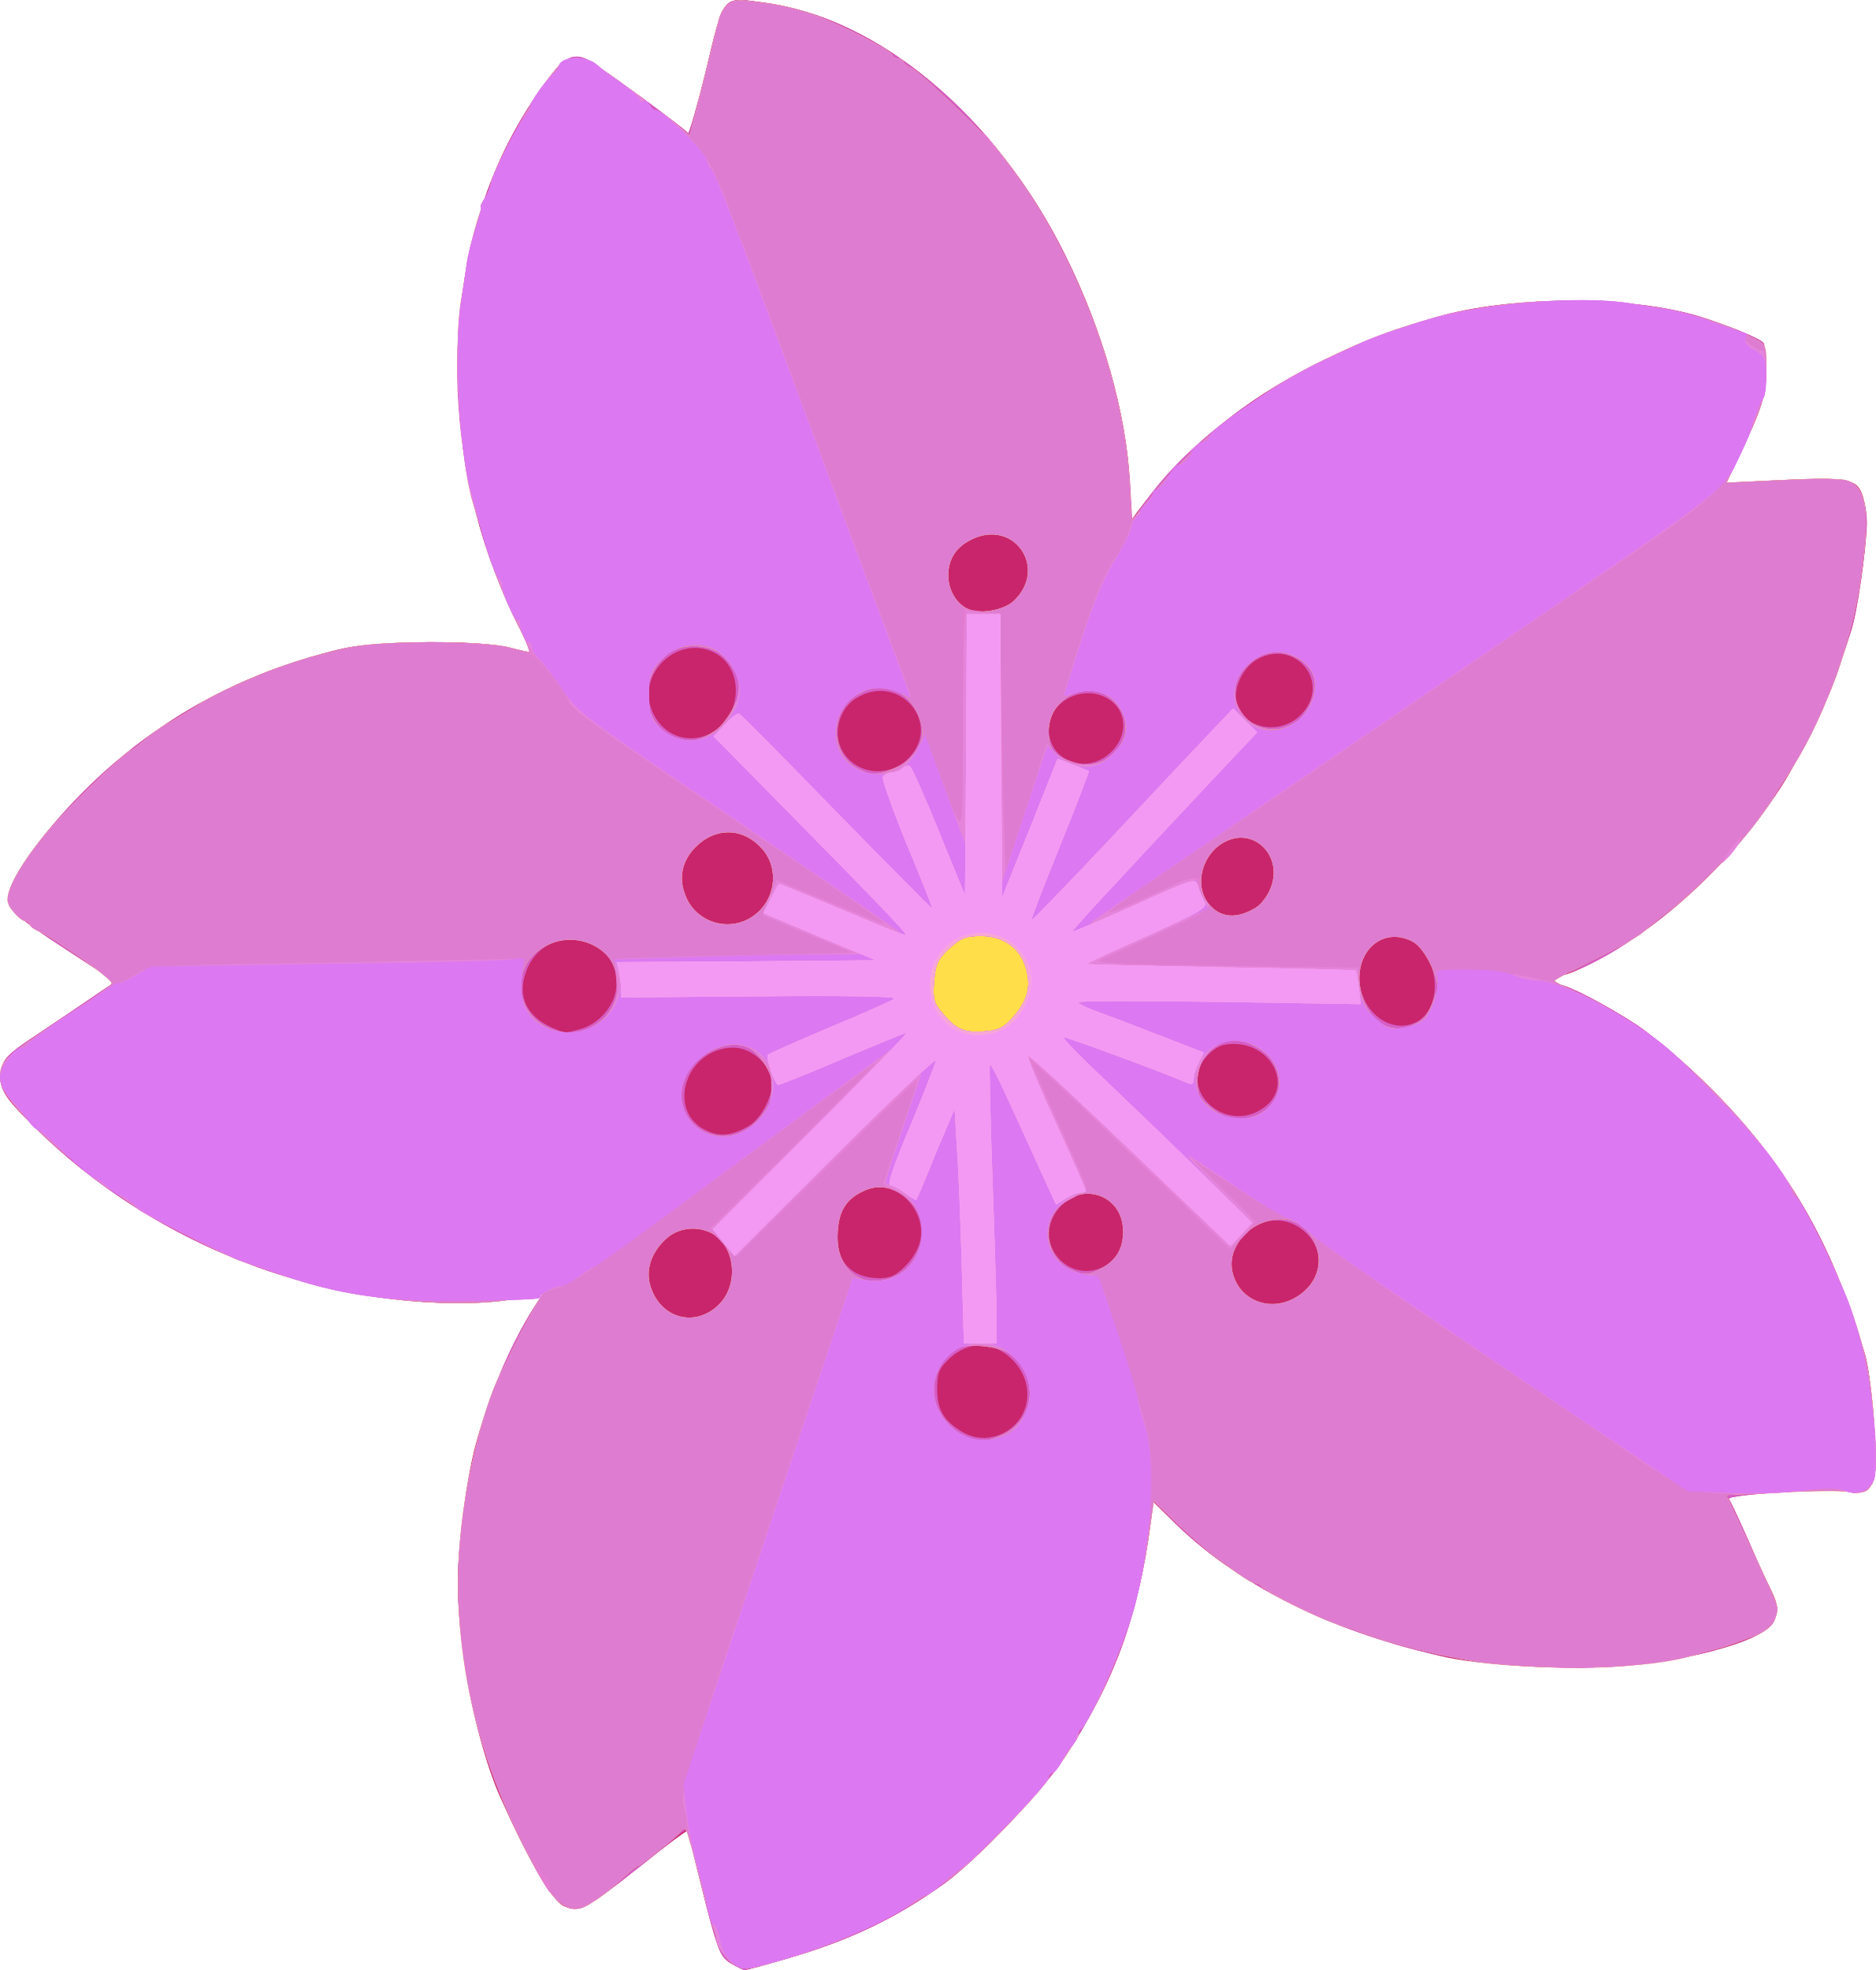
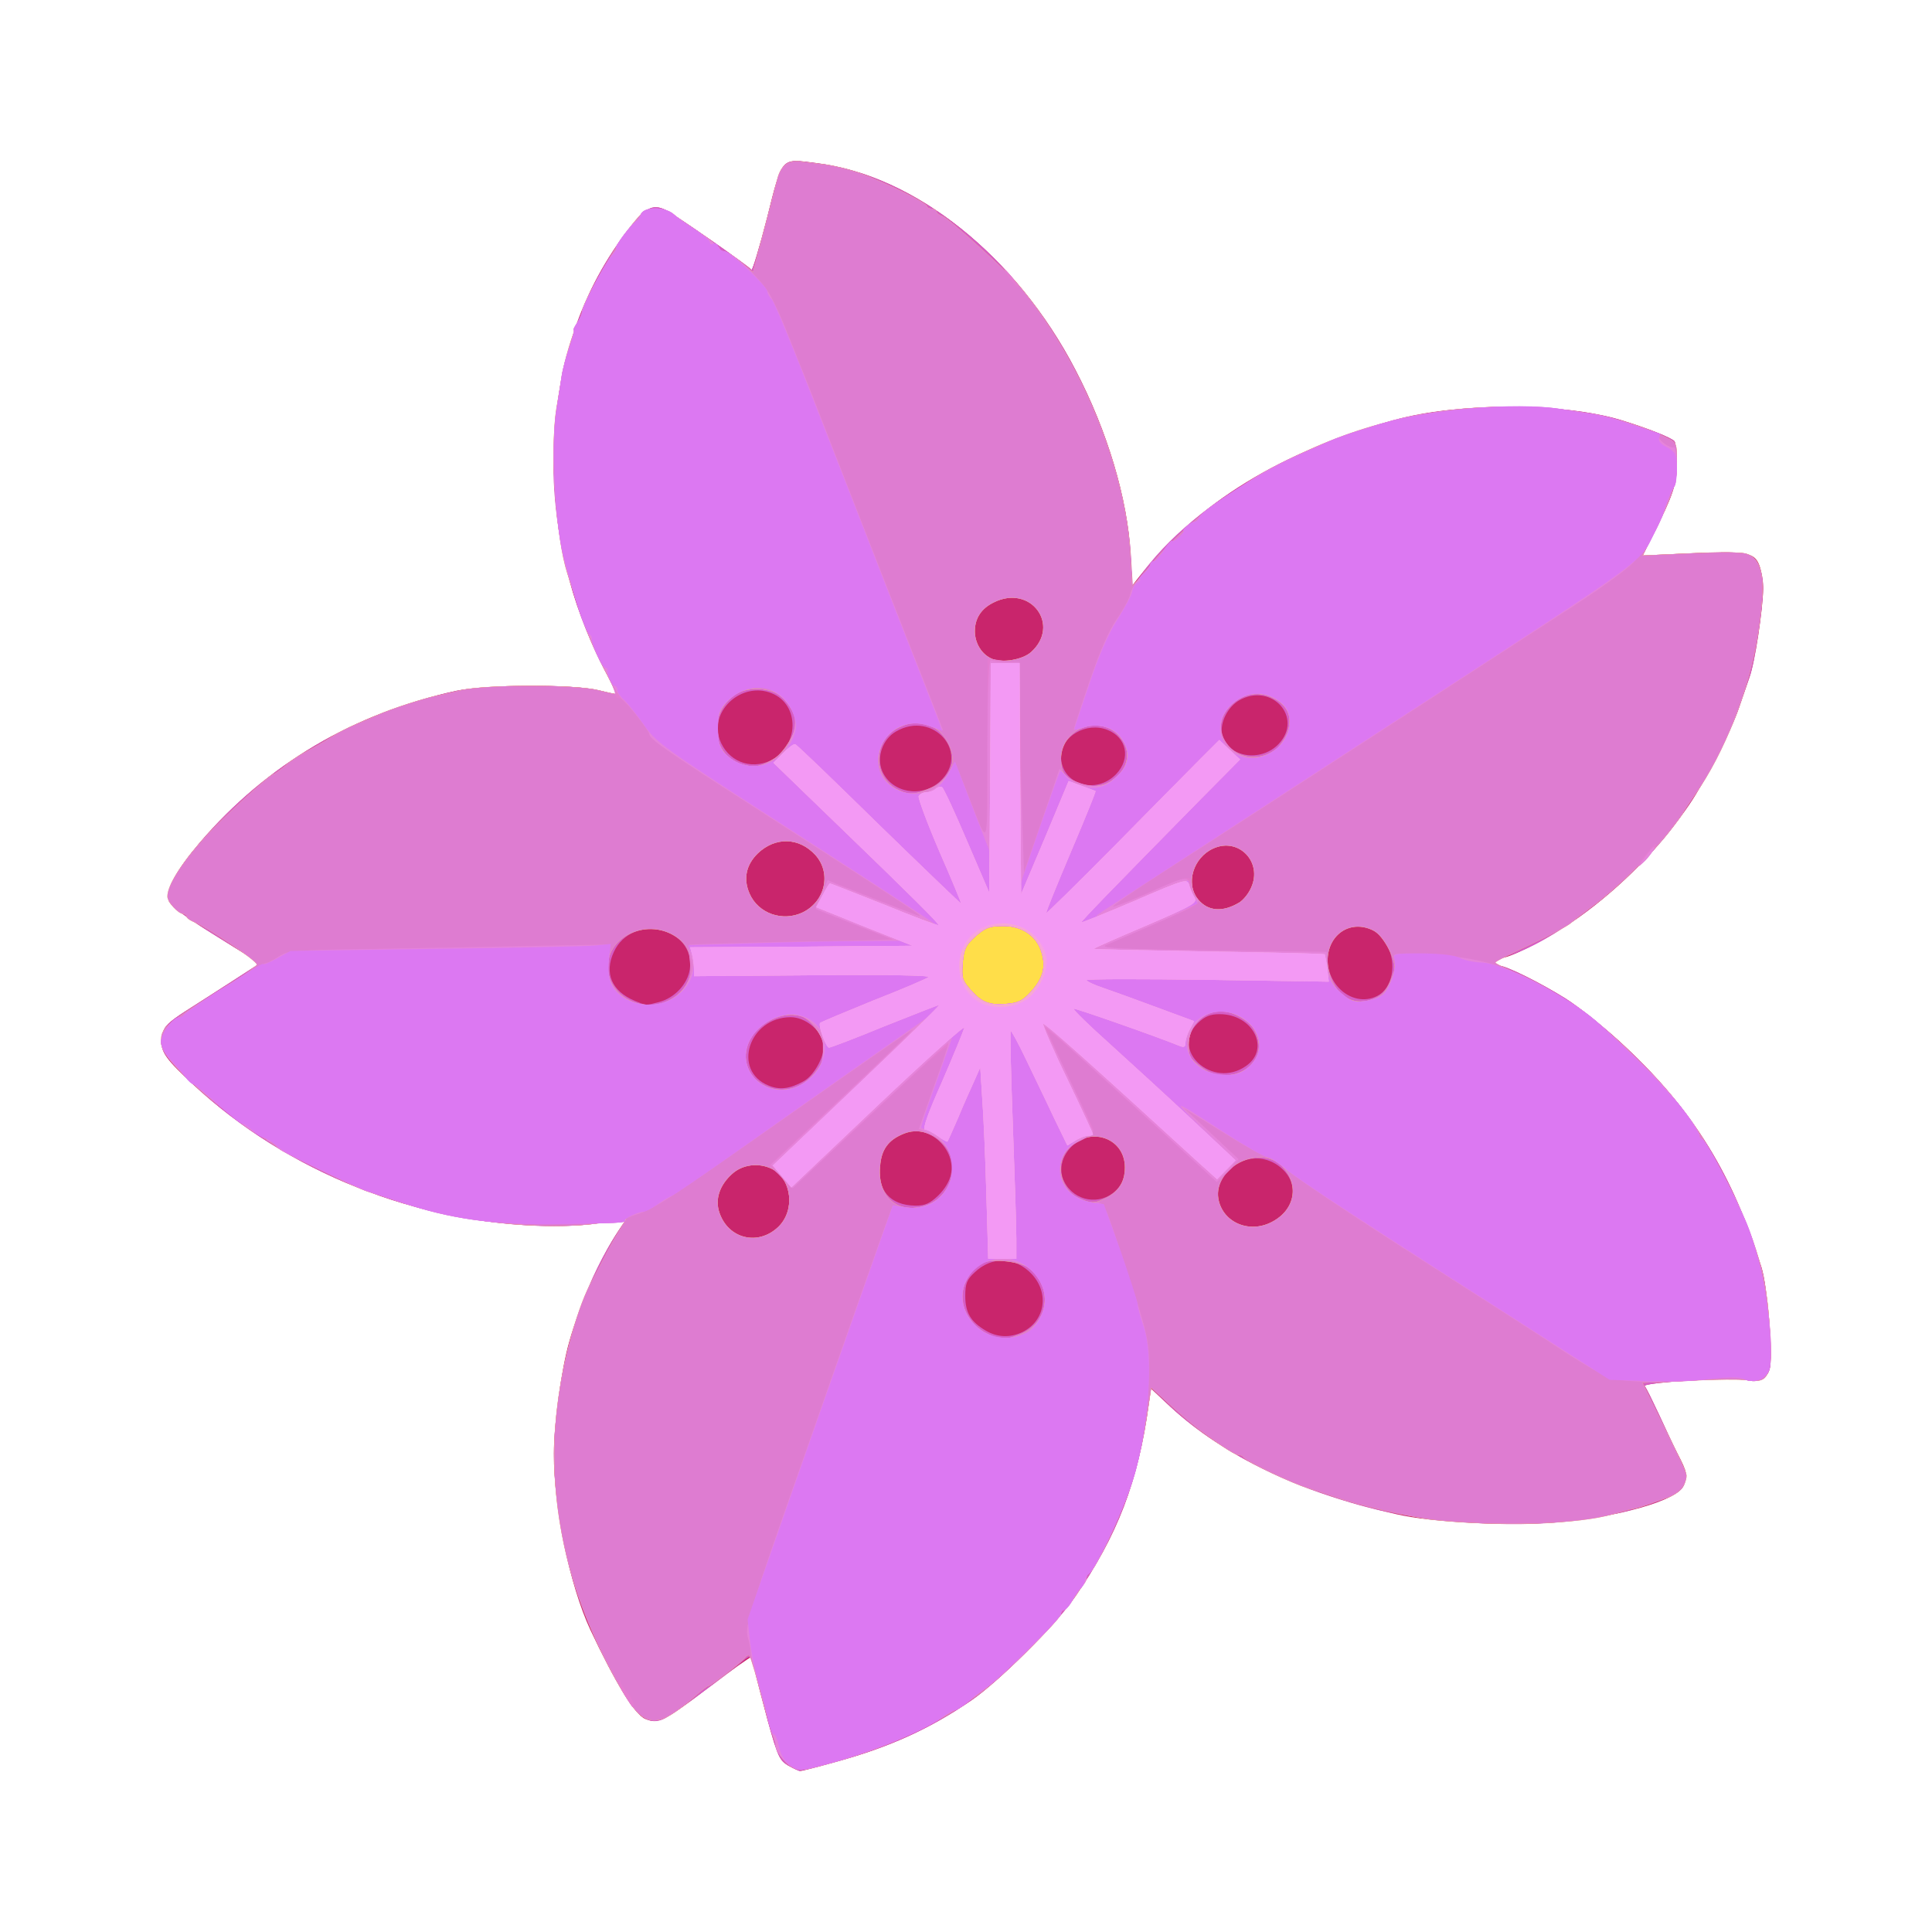
- <svg xmlns="http://www.w3.org/2000/svg" version="1.0" width="645.705" height="678.003" viewBox="0 0 5044.572 5296.902" preserveAspectRatio="xMidYMid meet" id="svg40">
+ <svg xmlns="http://www.w3.org/2000/svg" version="1.0" width="24" height="24" viewBox="0 0 187.5 187.5" preserveAspectRatio="xMidYMid meet" id="svg40">
  <defs id="defs44" />
-   <g id="layer101" style="fill:#c9256c;stroke:none" transform="translate(-5250,-5313.098)">
+   <g id="layer101" style="fill:#c9256c;stroke:none" transform="matrix(0.03097388,0,0,0.02949837,-146.9879,-141.1027)">
    <path d="m 7215,10592 c -27,-17 -33,-31 -64,-148 -18,-71 -37,-146 -41,-167 -4,-21 -9,-39 -11,-41 -2,-2 -60,41 -129,96 -142,114 -161,124 -202,107 -33,-13 -95,-120 -173,-294 -64,-144 -115,-404 -114,-580 0,-96 23,-275 48,-367 32,-121 96,-274 156,-368 l 23,-36 -82,13 c -52,9 -123,12 -201,9 -409,-17 -810,-195 -1101,-491 -68,-68 -79,-91 -70,-138 5,-26 20,-41 73,-77 37,-25 105,-70 150,-101 l 83,-56 -140,-92 c -100,-65 -141,-98 -146,-115 -9,-36 24,-100 98,-191 212,-258 480,-425 804,-499 94,-21 365,-22 444,-2 30,8 56,14 57,13 1,-1 -19,-42 -43,-92 -102,-210 -153,-432 -153,-670 0,-294 75,-546 226,-757 58,-81 82,-95 124,-74 26,13 260,184 269,197 3,4 25,-73 49,-171 49,-204 42,-195 155,-180 309,40 626,306 811,680 101,203 164,425 173,608 l 5,102 21,-28 c 184,-245 444,-413 801,-517 198,-58 526,-57 708,0 82,26 161,59 169,70 4,5 8,38 8,73 0,66 -13,107 -75,235 l -32,68 142,-7 c 182,-9 207,-4 223,39 7,19 12,53 12,78 -1,68 -26,243 -43,291 -8,24 -22,68 -32,98 -25,78 -106,243 -156,320 -92,142 -215,273 -346,371 -77,58 -191,122 -235,133 -27,6 -40,26 -17,26 22,0 128,55 209,108 47,31 133,104 191,162 211,208 335,420 424,724 18,62 35,269 27,325 -5,37 -33,55 -69,46 -44,-11 -334,6 -324,19 5,6 23,45 41,86 18,41 45,101 61,134 32,65 34,74 18,110 -22,47 -201,100 -397,118 -149,13 -387,1 -502,-27 -303,-72 -538,-190 -707,-353 l -61,-60 -7,52 c -33,253 -98,432 -233,636 -61,92 -234,273 -322,337 -129,93 -256,154 -425,203 -57,17 -107,30 -111,30 -5,0 -22,-8 -39,-18 z" id="path2" />
  </g>
-   <g id="layer102" style="fill:#d65dc6;stroke:none" transform="translate(-5250,-5313.098)">
+   <g id="layer102" style="fill:#d65dc6;stroke:none" transform="matrix(0.03097388,0,0,0.02949837,-146.9879,-141.1027)">
    <path d="m 7215,10592 c -27,-17 -33,-31 -64,-148 -18,-71 -37,-146 -41,-167 -10,-48 -12,-50 -36,-29 -54,48 -221,177 -247,190 -46,23 -83,-2 -132,-91 -115,-209 -175,-386 -201,-597 -17,-143 -17,-224 1,-365 25,-203 93,-401 190,-555 l 23,-36 -82,13 c -52,9 -123,12 -201,9 -411,-17 -820,-200 -1102,-493 -69,-72 -78,-90 -69,-136 5,-26 20,-41 73,-77 37,-25 105,-70 150,-101 l 83,-57 -140,-91 c -100,-65 -141,-98 -146,-115 -9,-36 24,-100 98,-191 206,-254 482,-425 804,-499 94,-21 365,-22 444,-2 30,8 56,13 58,12 1,-2 -9,-23 -22,-47 -42,-74 -84,-181 -117,-295 -120,-417 -57,-862 168,-1176 58,-81 82,-95 124,-74 26,13 260,184 269,197 3,4 25,-73 49,-171 49,-204 41,-195 155,-180 308,40 627,307 811,680 100,202 162,420 174,610 l 6,104 19,-29 c 170,-261 588,-501 961,-551 186,-25 411,-12 548,31 82,26 161,59 169,70 4,5 8,38 8,73 0,66 -13,107 -75,235 l -32,68 147,-7 c 81,-4 159,-4 173,0 35,8 57,53 57,113 -1,72 -26,246 -43,295 -8,24 -22,68 -32,98 -42,129 -147,322 -238,435 -142,176 -349,339 -489,384 -35,12 -52,31 -27,31 22,0 128,55 209,108 47,31 133,104 191,162 211,208 335,420 424,724 18,62 35,269 27,325 -5,37 -33,55 -69,46 -44,-11 -334,6 -324,19 5,6 24,47 44,91 19,44 47,106 62,139 39,85 29,113 -55,146 -172,67 -372,90 -613,72 -185,-14 -306,-41 -487,-109 -160,-61 -326,-163 -432,-267 l -66,-66 -7,53 c -33,254 -98,433 -233,637 -61,92 -234,273 -322,337 -131,95 -261,156 -429,204 -58,16 -107,29 -110,29 -3,0 -19,-8 -36,-18 z m 734,-1426 c 71,-37 85,-127 30,-190 -51,-58 -126,-61 -180,-6 -24,23 -29,37 -29,77 0,55 17,85 64,114 37,23 77,24 115,5 z m -766,-345 c 55,-54 44,-158 -19,-192 -41,-21 -92,-15 -125,17 -39,37 -54,84 -39,128 28,85 120,109 183,47 z m 1554,-21 c 68,-41 79,-121 25,-172 -57,-54 -140,-41 -183,29 -62,100 55,207 158,143 z m -1052,-83 c 20,-20 36,-48 40,-70 16,-81 -65,-162 -138,-138 -50,17 -78,52 -84,105 -10,85 31,135 111,136 30,0 45,-7 71,-33 z m 556,-16 c 57,-57 30,-162 -45,-177 -81,-15 -152,77 -115,149 32,63 111,77 160,28 z m -978,-360 c 36,-20 71,-93 63,-128 -12,-44 -59,-83 -103,-83 -131,0 -185,176 -69,225 34,15 66,11 109,-14 z m 1386,-50 c 78,-56 23,-171 -82,-171 -29,0 -46,7 -68,29 -89,90 46,218 150,142 z M 6811,8080 c 49,-14 89,-59 96,-108 18,-137 -181,-186 -238,-57 -31,70 -7,129 65,161 38,16 33,16 77,4 z m 2250,-20 c 48,-26 62,-106 30,-168 -45,-88 -155,-78 -181,16 -26,100 68,196 151,152 z M 7261,7785 c 71,-37 90,-130 39,-189 -51,-58 -125,-60 -180,-5 -37,38 -46,84 -26,132 27,66 104,94 167,62 z m 1367,-32 c 13,-8 30,-30 38,-50 36,-84 -40,-166 -119,-128 -63,30 -88,116 -47,168 31,39 77,42 128,10 z m -938,-398 c 98,-94 -21,-236 -137,-165 -42,25 -62,85 -43,131 30,71 123,88 180,34 z m 553,-25 c 46,-51 33,-120 -27,-145 -66,-28 -146,21 -146,87 0,92 109,128 173,58 z m -1082,-45 c 89,-47 91,-184 2,-221 -92,-39 -194,56 -163,151 24,72 96,103 161,70 z m 1591,-54 c 78,-87 -22,-203 -123,-144 -37,22 -62,75 -54,113 17,75 121,93 177,31 z m -776,-302 c 94,-89 -1,-224 -116,-164 -40,20 -60,53 -60,95 0,40 22,77 54,91 33,14 95,3 122,-22 z" id="path5" />
  </g>
-   <g id="layer103" style="fill:#ffde49;stroke:none" transform="translate(-5250,-5313.098)">
+   <g id="layer103" style="fill:#ffde49;stroke:none" transform="matrix(0.03097388,0,0,0.02949837,-146.9879,-141.1027)">
    <path d="m 7240,10603 c -44,-17 -59,-50 -100,-207 -22,-88 -43,-162 -46,-165 -3,-3 -8,-1 -12,4 -10,15 -109,95 -116,95 -4,0 -25,17 -47,38 -115,106 -156,102 -224,-22 -167,-301 -236,-608 -206,-913 14,-145 62,-339 104,-421 8,-15 26,-52 41,-82 14,-30 37,-73 50,-95 l 24,-41 -86,14 c -166,25 -435,-4 -617,-68 -49,-17 -99,-34 -110,-37 -23,-7 -220,-107 -249,-125 -216,-141 -396,-306 -396,-365 0,-50 2,-52 246,-213 29,-19 53,-39 54,-43 2,-11 -155,-123 -192,-138 -16,-6 -28,-15 -28,-20 0,-5 -5,-9 -11,-9 -15,0 -49,-39 -49,-57 0,-37 41,-105 115,-192 49,-58 207,-211 218,-211 3,0 19,-12 36,-27 16,-16 47,-37 68,-48 21,-11 54,-31 74,-45 20,-14 56,-34 80,-44 24,-10 55,-24 69,-31 31,-16 146,-55 180,-62 14,-2 50,-11 81,-19 77,-19 354,-19 429,0 30,8 56,14 57,13 1,-1 -19,-42 -43,-92 -24,-49 -56,-128 -70,-175 -15,-47 -33,-105 -41,-130 -36,-116 -55,-410 -34,-545 6,-33 12,-78 16,-100 8,-53 33,-143 51,-178 8,-16 14,-35 14,-42 0,-22 100,-207 148,-272 42,-57 49,-63 82,-63 21,0 44,8 56,18 10,10 47,37 82,61 34,24 62,48 62,52 0,5 6,9 13,9 6,0 30,15 52,34 l 40,34 33,-132 c 19,-72 37,-148 42,-169 9,-47 35,-68 75,-62 17,2 51,7 77,10 26,3 75,16 110,29 78,30 208,97 208,108 0,4 7,8 15,8 8,0 15,4 15,9 0,5 8,12 19,16 18,5 209,187 244,233 192,248 328,594 344,875 l 6,108 21,-24 c 12,-14 35,-42 51,-63 37,-48 148,-155 195,-188 243,-174 458,-265 714,-301 252,-35 515,-2 689,86 37,19 37,20 37,82 0,65 -16,115 -75,240 l -33,68 148,-7 c 81,-4 159,-4 173,0 56,14 67,82 42,256 -27,190 -106,402 -199,539 -20,29 -36,55 -36,57 0,3 -23,35 -51,72 -61,79 -166,186 -235,238 -26,20 -57,45 -67,55 -11,10 -69,42 -128,71 -59,29 -108,55 -108,58 0,3 29,18 66,35 107,47 234,138 334,237 154,153 227,251 315,427 106,212 143,352 146,554 2,113 -10,132 -71,121 -18,-3 -100,-2 -181,2 l -148,7 40,86 c 22,47 53,113 69,147 16,33 29,65 29,72 0,29 -25,60 -58,72 -20,7 -48,17 -62,23 -14,5 -34,12 -45,14 -11,1 -40,10 -65,18 -105,33 -351,42 -560,19 -65,-7 -246,-50 -310,-75 -30,-11 -71,-25 -90,-31 -42,-12 -194,-89 -198,-100 -2,-4 -9,-8 -16,-8 -11,0 -39,-18 -110,-73 -17,-12 -60,-50 -97,-85 l -66,-63 -18,118 c -10,65 -33,165 -53,223 -35,106 -107,262 -123,268 -5,2 -9,8 -9,14 0,15 -62,108 -72,108 -4,0 -8,6 -8,13 0,17 -176,199 -245,254 -132,105 -295,186 -480,238 -82,23 -88,24 -105,18 z m 700,-1429 c 90,-36 107,-150 32,-217 -25,-23 -120,-34 -151,-18 -32,18 -61,70 -61,112 0,46 35,99 80,121 43,22 49,22 100,2 z m -757,-353 c 55,-54 44,-158 -19,-192 -41,-21 -92,-15 -125,17 -39,37 -54,84 -39,128 28,85 120,109 183,47 z m 1554,-21 c 69,-42 79,-125 23,-182 -71,-70 -213,8 -197,109 14,81 101,118 174,73 z m -1082,-54 c 72,-31 99,-136 50,-195 -36,-42 -84,-56 -127,-38 -51,22 -71,51 -75,110 -8,104 62,160 152,123 z m 555,-21 c 41,-21 60,-53 60,-101 0,-104 -123,-139 -184,-52 -34,48 -14,127 38,152 39,19 50,20 86,1 z m -952,-375 c 38,-23 72,-75 72,-110 0,-39 -41,-102 -73,-113 -68,-22 -159,35 -173,109 -18,97 87,167 174,114 z m 1403,-59 c 33,-33 38,-75 14,-120 -15,-30 -68,-61 -104,-61 -57,0 -101,49 -101,112 0,38 5,46 44,76 44,34 109,30 147,-7 z M 6840,8075 c 43,-22 70,-62 70,-106 0,-55 -14,-84 -53,-108 -89,-55 -207,4 -207,103 0,94 105,155 190,111 z m 2219,-10 c 25,-13 36,-30 55,-88 9,-29 -33,-116 -65,-132 -86,-45 -166,35 -138,140 22,81 83,114 148,80 z M 7261,7785 c 71,-37 90,-130 39,-189 -51,-58 -125,-60 -180,-5 -37,38 -46,84 -26,132 27,66 104,94 167,62 z m 1367,-32 c 13,-8 30,-30 38,-50 36,-84 -40,-166 -119,-128 -63,30 -88,116 -47,168 31,39 77,42 128,10 z m -960,-380 c 34,-16 62,-57 62,-91 0,-43 -31,-93 -65,-108 -44,-18 -59,-18 -101,2 -84,40 -86,165 -4,206 36,18 51,17 108,-9 z m 571,-29 c 39,-33 49,-82 25,-122 -55,-95 -194,-51 -194,60 0,41 11,58 47,74 46,21 88,17 122,-12 z m -1066,-66 c 29,-20 67,-85 67,-114 0,-31 -33,-85 -61,-99 -41,-22 -101,-19 -133,6 -85,66 -68,201 28,228 37,11 61,5 99,-21 z m 1567,-27 c 14,-10 31,-36 39,-57 18,-52 1,-92 -49,-116 -46,-23 -98,-10 -134,33 -80,95 43,214 144,140 z m -764,-322 c 94,-89 -1,-224 -116,-164 -40,20 -60,53 -60,95 0,40 22,77 54,91 33,14 95,3 122,-22 z" id="path8" />
  </g>
-   <g id="layer104" style="fill:#de7cd1;stroke:none" transform="translate(-5250,-5313.098)">
+   <g id="layer104" style="fill:#de7cd1;stroke:none" transform="matrix(0.03097388,0,0,0.02949837,-146.9879,-141.1027)">
    <path d="m 7240,10603 c -44,-17 -59,-50 -100,-207 -22,-88 -43,-162 -46,-165 -3,-3 -8,-1 -12,4 -10,15 -109,95 -116,95 -4,0 -25,17 -47,38 -115,106 -156,102 -224,-22 -167,-301 -236,-608 -206,-913 14,-145 62,-339 104,-421 8,-15 26,-52 41,-82 14,-30 37,-73 50,-95 l 24,-41 -86,14 c -166,25 -435,-4 -617,-68 -49,-17 -99,-34 -110,-37 -23,-7 -220,-107 -249,-125 -216,-141 -396,-306 -396,-365 0,-50 2,-52 246,-213 29,-19 53,-39 54,-43 2,-11 -155,-123 -192,-138 -16,-6 -28,-15 -28,-20 0,-5 -5,-9 -11,-9 -15,0 -49,-39 -49,-57 0,-37 41,-105 115,-192 49,-58 207,-211 218,-211 3,0 19,-12 36,-27 16,-16 47,-37 68,-48 21,-11 54,-31 74,-45 20,-14 56,-34 80,-44 24,-10 55,-24 69,-31 31,-16 146,-55 180,-62 14,-2 50,-11 81,-19 77,-19 354,-19 429,0 30,8 56,14 57,13 1,-1 -19,-42 -43,-92 -24,-49 -56,-128 -70,-175 -15,-47 -33,-105 -41,-130 -36,-116 -55,-410 -34,-545 6,-33 12,-78 16,-100 8,-53 33,-143 51,-178 8,-16 14,-35 14,-42 0,-22 100,-207 148,-272 42,-57 49,-63 82,-63 21,0 44,8 56,18 10,10 47,37 82,61 34,24 62,48 62,52 0,5 6,9 13,9 6,0 30,15 52,34 l 40,34 33,-132 c 19,-72 37,-148 42,-169 9,-47 35,-68 75,-62 17,2 51,7 77,10 26,3 75,16 110,29 78,30 208,97 208,108 0,4 7,8 15,8 8,0 15,4 15,9 0,5 8,12 19,16 18,5 209,187 244,233 192,248 328,594 344,875 l 6,108 21,-24 c 12,-14 35,-42 51,-63 37,-48 148,-155 195,-188 243,-174 458,-265 714,-301 252,-35 515,-2 689,86 37,19 37,20 37,82 0,65 -16,115 -75,240 l -33,68 148,-7 c 81,-4 159,-4 173,0 56,14 67,82 42,256 -27,190 -106,402 -199,539 -20,29 -36,55 -36,57 0,3 -23,35 -51,72 -61,79 -166,186 -235,238 -26,20 -57,45 -67,55 -11,10 -69,42 -128,71 -59,29 -108,55 -108,58 0,3 29,18 66,35 107,47 234,138 334,237 154,153 227,251 315,427 106,212 143,352 146,554 2,113 -10,132 -71,121 -18,-3 -100,-2 -181,2 l -148,7 40,86 c 22,47 53,113 69,147 16,33 29,65 29,72 0,29 -25,60 -58,72 -20,7 -48,17 -62,23 -14,5 -34,12 -45,14 -11,1 -40,10 -65,18 -105,33 -351,42 -560,19 -65,-7 -246,-50 -310,-75 -30,-11 -71,-25 -90,-31 -42,-12 -194,-89 -198,-100 -2,-4 -9,-8 -16,-8 -11,0 -39,-18 -110,-73 -17,-12 -60,-50 -97,-85 l -66,-63 -18,118 c -10,65 -33,165 -53,223 -35,106 -107,262 -123,268 -5,2 -9,8 -9,14 0,15 -62,108 -72,108 -4,0 -8,6 -8,13 0,17 -176,199 -245,254 -132,105 -295,186 -480,238 -82,23 -88,24 -105,18 z m 700,-1429 c 90,-36 107,-150 32,-217 -25,-23 -120,-34 -151,-18 -32,18 -61,70 -61,112 0,46 35,99 80,121 43,22 49,22 100,2 z m -757,-353 c 55,-54 44,-158 -19,-192 -41,-21 -92,-15 -125,17 -39,37 -54,84 -39,128 28,85 120,109 183,47 z m 1554,-21 c 69,-42 79,-125 23,-182 -71,-70 -213,8 -197,109 14,81 101,118 174,73 z m -1082,-54 c 72,-31 99,-136 50,-195 -36,-42 -84,-56 -127,-38 -51,22 -71,51 -75,110 -8,104 62,160 152,123 z m 555,-21 c 41,-21 60,-53 60,-101 0,-104 -123,-139 -184,-52 -34,48 -14,127 38,152 39,19 50,20 86,1 z m -952,-375 c 38,-23 72,-75 72,-110 0,-39 -41,-102 -73,-113 -68,-22 -159,35 -173,109 -18,97 87,167 174,114 z m 1403,-59 c 33,-33 38,-75 14,-120 -15,-30 -68,-61 -104,-61 -57,0 -101,49 -101,112 0,38 5,46 44,76 44,34 109,30 147,-7 z M 6840,8075 c 43,-22 70,-62 70,-106 0,-55 -14,-84 -53,-108 -89,-55 -207,4 -207,103 0,94 105,155 190,111 z m 1136,-29 c 37,-43 47,-80 33,-129 -15,-54 -60,-87 -120,-87 -42,0 -55,5 -86,33 -31,29 -37,41 -41,88 -4,49 -1,59 24,88 35,42 58,52 114,47 37,-3 51,-11 76,-40 z m 1083,19 c 25,-13 36,-30 55,-88 9,-29 -33,-116 -65,-132 -86,-45 -166,35 -138,140 22,81 83,114 148,80 z M 7261,7785 c 71,-37 90,-130 39,-189 -51,-58 -125,-60 -180,-5 -37,38 -46,84 -26,132 27,66 104,94 167,62 z m 1367,-32 c 13,-8 30,-30 38,-50 36,-84 -40,-166 -119,-128 -63,30 -88,116 -47,168 31,39 77,42 128,10 z m -960,-380 c 34,-16 62,-57 62,-91 0,-43 -31,-93 -65,-108 -44,-18 -59,-18 -101,2 -84,40 -86,165 -4,206 36,18 51,17 108,-9 z m 571,-29 c 39,-33 49,-82 25,-122 -55,-95 -194,-51 -194,60 0,41 11,58 47,74 46,21 88,17 122,-12 z m -1066,-66 c 29,-20 67,-85 67,-114 0,-31 -33,-85 -61,-99 -41,-22 -101,-19 -133,6 -85,66 -68,201 28,228 37,11 61,5 99,-21 z m 1567,-27 c 14,-10 31,-36 39,-57 18,-52 1,-92 -49,-116 -46,-23 -98,-10 -134,33 -80,95 43,214 144,140 z m -764,-322 c 94,-89 -1,-224 -116,-164 -40,20 -60,53 -60,95 0,40 22,77 54,91 33,14 95,3 122,-22 z" id="path11" />
  </g>
-   <g id="layer105" style="fill:#e47cd1;stroke:none" transform="translate(-5250,-5313.098)">
+   <g id="layer105" style="fill:#e47cd1;stroke:none" transform="matrix(0.03097388,0,0,0.02949837,-146.9879,-141.1027)">
    <path d="m 7240,10603 c -28,-11 -61,-50 -64,-74 -1,-14 -5,-29 -8,-34 -3,-6 -9,-26 -14,-45 -11,-49 -10,-46 -34,-135 -12,-44 -22,-87 -22,-95 0,-8 -4,-32 -10,-53 -8,-35 7,-87 193,-640 110,-331 215,-642 231,-690 l 31,-88 42,7 c 144,21 204,-186 70,-242 l -32,-13 42,-123 c 23,-68 46,-134 50,-148 4,-16 -83,64 -237,218 -219,218 -268,261 -268,233 0,-4 -12,-21 -27,-36 l -28,-27 227,-224 c 125,-123 225,-224 222,-224 -3,0 -171,123 -374,273 -394,290 -434,318 -493,337 -20,6 -35,15 -33,18 5,9 -28,10 -229,13 -185,2 -321,-18 -470,-71 -49,-17 -99,-34 -110,-38 -18,-5 -204,-98 -262,-130 -13,-7 -23,-17 -23,-23 0,-5 -7,-9 -15,-9 -8,0 -15,-5 -15,-12 0,-6 -3,-9 -6,-5 -8,7 -69,-37 -152,-111 -122,-107 -172,-166 -172,-201 0,-27 39,-81 58,-81 6,0 12,-3 14,-8 3,-6 91,-69 137,-97 9,-5 36,-23 61,-40 25,-16 51,-31 59,-33 8,-2 27,-12 42,-23 26,-18 49,-20 316,-24 158,-3 386,-7 505,-10 l 216,-4 -5,53 c -4,41 -1,61 13,85 47,80 181,80 228,0 14,-24 17,-44 13,-84 l -5,-52 135,-6 c 75,-4 220,-7 322,-7 112,0 180,-4 171,-9 -8,-5 -62,-28 -120,-52 -58,-23 -107,-44 -109,-46 -3,-2 5,-24 17,-48 19,-40 24,-44 44,-36 30,12 181,74 233,96 66,28 81,39 -485,-345 -280,-189 -330,-226 -330,-241 0,-16 -83,-119 -95,-119 -7,0 -12,-6 -12,-12 1,-7 -19,-56 -44,-108 -25,-52 -56,-126 -67,-165 -12,-38 -29,-95 -38,-125 -38,-127 -56,-407 -34,-545 5,-33 12,-79 15,-102 3,-23 14,-67 25,-98 10,-30 16,-55 13,-55 -3,0 2,-11 11,-25 9,-13 16,-31 16,-38 0,-18 76,-166 97,-189 9,-10 13,-18 9,-18 -4,0 7,-20 25,-45 18,-25 36,-45 40,-45 3,0 9,-9 12,-20 7,-27 75,-28 103,-2 10,10 47,37 82,61 34,24 62,48 62,52 0,5 6,9 13,9 23,0 115,89 142,138 15,26 40,83 56,127 17,44 35,91 40,105 6,13 64,169 129,345 65,176 164,441 219,589 56,148 101,270 101,272 0,1 -18,-5 -40,-13 -33,-13 -47,-14 -80,-4 -103,31 -113,176 -15,217 53,22 130,-11 158,-67 l 14,-30 11,28 c 6,15 22,57 35,93 61,163 56,178 56,-157 l 1,-303 48,7 c 26,3 48,6 49,7 2,1 11,401 13,566 l 2,125 58,-175 c 40,-119 61,-169 65,-157 9,22 67,47 107,47 21,0 41,-11 64,-34 40,-40 44,-75 14,-123 -22,-37 -76,-53 -122,-35 -15,5 -28,8 -28,5 0,-3 22,-74 49,-157 32,-98 62,-171 86,-206 20,-30 39,-67 42,-82 3,-15 18,-41 34,-58 16,-16 29,-34 29,-40 0,-5 5,-10 10,-10 6,0 20,-16 31,-35 12,-19 24,-33 27,-32 4,2 15,-4 25,-15 9,-10 14,-18 11,-18 -3,0 1,-7 10,-15 8,-8 19,-15 24,-15 6,0 12,-6 15,-14 5,-14 35,-36 157,-120 104,-72 287,-152 450,-200 138,-39 410,-58 531,-36 30,5 70,12 89,14 63,8 222,65 215,77 -6,9 35,40 45,34 11,-6 12,115 2,128 -5,7 -15,30 -22,52 -26,86 -70,164 -117,209 -26,25 -102,82 -168,127 -147,100 -405,276 -712,485 -128,88 -339,231 -469,319 -130,88 -246,168 -258,178 l -21,17 25,-9 c 14,-5 65,-27 114,-50 102,-47 116,-49 116,-18 0,12 7,32 15,44 14,20 11,22 -113,78 -70,32 -143,65 -162,74 -33,15 -16,16 324,21 l 358,5 4,50 c 4,42 10,55 40,84 32,29 41,33 76,28 22,-3 48,-13 57,-21 23,-20 44,-91 36,-116 -6,-19 -1,-20 85,-20 50,0 99,4 109,10 10,5 39,11 64,13 77,7 282,116 373,199 77,71 181,177 219,223 51,62 105,141 105,155 0,5 4,10 8,10 10,0 105,189 139,275 50,128 88,361 75,468 -5,43 -42,64 -85,48 -18,-7 -52,-7 -99,-1 -112,15 -283,12 -322,-4 -19,-8 -76,-43 -128,-78 -51,-36 -259,-176 -463,-313 -203,-136 -391,-268 -417,-292 -26,-23 -54,-43 -62,-43 -8,0 -70,-36 -138,-81 l -123,-80 88,86 87,86 -35,36 -36,37 -52,-51 c -29,-27 -104,-99 -167,-159 -63,-60 -157,-150 -210,-201 -52,-50 -96,-88 -98,-84 -1,4 28,75 66,157 38,82 71,155 74,163 3,10 -12,23 -42,38 -55,27 -75,70 -59,128 11,39 61,75 106,75 28,0 29,1 80,163 90,284 91,290 88,417 -3,131 -25,261 -62,370 -29,86 -111,263 -124,268 -5,2 -9,10 -9,17 0,8 -6,20 -14,27 -7,8 -21,28 -30,46 -9,18 -21,32 -26,32 -6,0 -10,6 -10,13 0,15 -189,211 -233,242 -16,11 -42,32 -59,48 -18,15 -36,27 -40,27 -5,0 -24,11 -41,24 -60,45 -221,114 -352,151 -82,23 -88,24 -105,18 z m 723,-1435 c 28,-14 57,-69 57,-106 0,-41 -22,-84 -56,-111 -33,-26 -118,-29 -152,-5 -53,37 -67,118 -29,175 41,62 115,82 180,47 z m -715,-812 c 76,-39 100,-112 60,-181 -13,-22 -35,-44 -49,-49 -67,-23 -161,36 -175,111 -17,92 80,163 164,119 z m 1413,-65 c 78,-78 -7,-201 -122,-176 -54,12 -88,101 -59,155 16,29 60,49 108,50 35,0 49,-6 73,-29 z m -685,-245 c 37,-43 47,-80 33,-129 -15,-54 -60,-87 -120,-87 -42,0 -55,5 -86,33 -31,29 -37,41 -41,88 -4,49 -1,59 24,88 35,42 58,52 114,47 37,-3 51,-11 76,-40 z m -796,-772 c 67,-63 75,-137 20,-192 -51,-51 -122,-48 -176,9 -25,26 -29,38 -29,89 0,44 5,63 20,80 47,53 118,59 165,14 z m 1547,-14 c 62,-37 80,-122 35,-163 -52,-47 -120,-40 -168,16 -36,43 -29,100 17,140 39,32 72,34 116,7 z" id="path14" />
    <path d="m 6702,10359 c -13,-22 -21,-43 -18,-47 3,-3 6,-1 6,5 0,5 9,20 20,33 16,19 27,50 18,50 -2,0 -13,-19 -26,-41 z" id="path16" />
    <path d="m 9896,7603 c 16,-23 33,-42 37,-43 10,0 -26,52 -49,71 -10,8 -4,-5 12,-28 z" id="path18" />
    <path d="m 7910,5700 c -12,-16 -19,-30 -16,-30 2,0 14,14 26,30 12,17 19,30 16,30 -2,0 -14,-13 -26,-30 z" id="path20" />
  </g>
-   <g id="layer106" style="fill:#e584db;stroke:none" transform="translate(-5250,-5313.098)">
+   <g id="layer106" style="fill:#e584db;stroke:none" transform="matrix(0.03097388,0,0,0.02949837,-146.9879,-141.1027)">
    <path d="m 7240,10603 c -28,-11 -61,-50 -64,-74 -1,-14 -5,-29 -8,-34 -3,-6 -9,-26 -14,-45 -11,-49 -10,-46 -34,-135 -12,-44 -22,-87 -22,-95 0,-8 -4,-32 -10,-53 -8,-35 7,-87 193,-640 110,-331 215,-642 231,-690 l 31,-88 42,7 c 78,11 145,-48 145,-129 0,-53 -22,-90 -67,-112 l -38,-18 47,-140 c 27,-77 47,-141 45,-143 -1,-1 -111,106 -245,238 l -243,241 -34,-39 -34,-39 225,-222 c 124,-123 223,-223 219,-223 -3,0 -172,123 -375,273 -394,290 -434,318 -493,337 -20,6 -35,15 -33,18 5,9 -28,10 -229,13 -185,2 -321,-18 -470,-71 -49,-17 -99,-34 -110,-38 -18,-5 -204,-98 -262,-130 -13,-7 -23,-17 -23,-23 0,-5 -7,-9 -15,-9 -8,0 -15,-5 -15,-12 0,-6 -3,-9 -6,-5 -8,7 -69,-37 -152,-111 -122,-107 -172,-166 -172,-201 0,-27 39,-81 58,-81 6,0 12,-3 14,-8 3,-6 91,-69 137,-97 9,-5 36,-23 61,-40 25,-16 51,-31 59,-33 8,-2 27,-12 42,-23 26,-18 49,-20 316,-24 158,-3 386,-7 505,-10 l 216,-4 -5,53 c -7,64 14,108 63,131 72,34 151,9 184,-60 18,-37 20,-50 11,-81 -6,-21 -9,-40 -7,-42 2,-2 147,-6 322,-10 l 319,-7 -120,-49 c -66,-27 -122,-51 -123,-52 -2,-1 6,-23 17,-48 l 20,-47 38,17 c 46,19 199,82 233,95 45,18 52,23 -500,-351 -282,-190 -330,-226 -330,-242 0,-9 -66,-99 -84,-113 -20,-16 -112,-214 -134,-290 -12,-38 -29,-95 -38,-125 -38,-127 -56,-407 -34,-545 5,-33 12,-79 15,-102 3,-23 14,-67 25,-98 10,-30 16,-55 13,-55 -3,0 2,-11 11,-25 9,-13 16,-31 16,-38 0,-18 76,-166 97,-189 9,-10 13,-18 9,-18 -4,0 7,-20 25,-45 18,-25 36,-45 40,-45 3,0 9,-9 12,-20 7,-27 75,-28 103,-2 10,10 47,37 82,61 34,24 62,48 62,52 0,5 6,9 13,9 23,0 115,89 142,138 15,26 40,83 56,127 17,44 35,91 40,105 6,13 64,169 129,345 65,176 164,441 219,589 56,148 101,270 101,272 0,1 -18,-5 -40,-13 -142,-56 -235,154 -94,213 61,26 122,-1 157,-69 l 14,-27 11,27 c 6,16 22,57 35,93 61,163 56,178 56,-158 1,-217 4,-301 12,-296 6,3 28,6 50,6 l 39,-1 v 127 c 0,70 3,226 7,347 l 7,220 56,-171 55,-171 28,29 c 23,23 37,28 74,28 38,0 50,-5 79,-34 40,-40 44,-75 14,-123 -22,-37 -76,-53 -122,-35 -15,5 -28,8 -28,5 0,-3 22,-74 49,-157 32,-98 62,-171 86,-206 20,-30 39,-67 42,-82 3,-15 18,-41 34,-58 16,-16 29,-34 29,-40 0,-5 5,-10 10,-10 6,0 20,-16 31,-35 12,-19 24,-33 27,-32 4,2 15,-4 25,-15 9,-10 14,-18 11,-18 -3,0 1,-7 10,-15 8,-8 19,-15 24,-15 6,0 12,-6 15,-14 5,-14 35,-36 157,-120 104,-72 287,-152 450,-200 138,-39 410,-58 531,-36 30,5 70,12 89,14 63,8 222,65 215,77 -6,9 35,40 45,34 11,-6 12,115 2,128 -5,7 -15,30 -22,52 -26,86 -70,164 -117,209 -26,25 -109,87 -183,137 -143,97 -217,148 -645,440 -297,203 -474,323 -668,454 -71,48 -126,89 -124,91 2,2 46,-15 98,-39 136,-64 136,-64 144,-28 4,17 11,33 16,36 26,17 8,28 -201,122 -30,14 -66,30 -80,36 -20,10 51,13 334,17 l 358,5 4,50 c 4,42 10,55 40,84 32,29 41,33 76,28 22,-3 48,-13 57,-21 23,-21 44,-91 36,-117 -7,-20 -4,-20 92,-16 176,7 276,40 436,143 72,47 97,68 210,180 104,101 217,244 217,274 0,5 4,10 8,10 10,0 105,189 139,275 50,128 88,361 75,468 -5,43 -42,64 -85,48 -18,-7 -52,-7 -99,-1 -112,15 -283,12 -322,-4 -19,-8 -76,-43 -128,-78 -51,-36 -259,-176 -463,-313 -203,-136 -391,-268 -417,-292 -26,-23 -54,-43 -62,-43 -8,0 -70,-36 -138,-81 l -123,-80 86,84 85,84 -34,38 -34,37 -72,-69 c -39,-38 -120,-116 -181,-174 -60,-57 -149,-142 -197,-188 -49,-47 -88,-82 -88,-79 0,3 34,79 75,169 41,90 75,168 75,174 0,6 -19,20 -43,32 -51,25 -71,71 -56,128 11,39 61,75 106,75 28,0 29,1 80,163 90,284 91,290 88,417 -3,131 -25,261 -62,370 -29,86 -111,263 -124,268 -5,2 -9,10 -9,17 0,8 -6,20 -14,27 -7,8 -21,28 -30,46 -9,18 -21,32 -26,32 -6,0 -10,6 -10,13 0,15 -189,211 -233,242 -16,11 -42,32 -59,48 -18,15 -36,27 -40,27 -5,0 -24,11 -41,24 -60,45 -221,114 -352,151 -82,23 -88,24 -105,18 z m 723,-1435 c 10,-5 27,-24 37,-41 54,-88 -12,-201 -115,-199 -54,0 -81,14 -105,55 -40,66 -13,152 60,190 36,18 84,16 123,-5 z m -715,-812 c 56,-29 77,-63 76,-123 0,-50 -4,-59 -32,-84 -99,-89 -263,56 -192,169 31,50 93,66 148,38 z m 1413,-65 c 42,-42 41,-102 -2,-142 -61,-57 -139,-49 -177,19 -21,37 -22,46 -12,78 25,75 135,101 191,45 z m -685,-245 c 37,-43 47,-80 33,-129 -15,-54 -60,-87 -120,-87 -42,0 -55,5 -86,33 -31,29 -37,41 -41,88 -4,49 -1,59 24,88 35,42 58,52 114,47 37,-3 51,-11 76,-40 z m -799,-763 c 35,-23 66,-97 59,-138 -8,-41 -54,-90 -92,-98 -40,-7 -87,9 -120,44 -25,26 -29,38 -29,89 0,44 5,63 20,80 43,49 108,58 162,23 z m 1550,-23 c 42,-25 67,-73 59,-115 -7,-36 -28,-59 -70,-75 -64,-24 -146,37 -146,108 0,44 8,58 46,82 38,24 72,24 111,0 z" id="path23" />
    <path d="m 9900,7603 c 13,-18 25,-33 27,-33 8,0 -17,38 -33,51 -11,9 -9,2 6,-18 z" id="path25" />
  </g>
-   <g id="layer107" style="fill:#dc78f2;stroke:none" transform="translate(-5250,-5313.098)">
+   <g id="layer107" style="fill:#dc78f2;stroke:none" transform="matrix(0.03097388,0,0,0.02949837,-146.9879,-141.1027)">
    <path d="m 7240,10603 c -28,-11 -47,-38 -54,-75 -4,-21 -11,-38 -15,-38 -5,0 -12,-17 -16,-37 -5,-21 -9,-42 -11,-48 -34,-130 -43,-171 -49,-227 l -7,-67 227,-681 228,-681 42,7 c 53,7 98,-14 125,-59 39,-64 14,-163 -47,-189 -16,-7 -29,-13 -31,-14 -2,-1 18,-64 44,-140 26,-77 49,-146 52,-154 2,-8 -110,99 -249,237 l -254,253 -29,-36 -29,-36 244,-245 244,-245 -205,151 c -113,83 -290,214 -395,292 -104,77 -197,144 -205,147 -8,3 -29,16 -46,29 -17,13 -36,23 -42,23 -17,0 -62,22 -58,29 5,8 -31,9 -229,12 -185,2 -321,-18 -470,-71 -49,-17 -99,-34 -110,-38 -20,-6 -212,-102 -250,-125 -11,-7 -29,-20 -40,-30 -11,-9 -24,-18 -30,-19 -5,-1 -15,-6 -22,-12 -32,-28 -43,-36 -50,-36 -4,0 -39,-29 -77,-65 -38,-36 -72,-65 -76,-65 -4,0 -15,-10 -23,-22 -9,-13 -30,-38 -46,-57 -18,-19 -31,-45 -31,-60 0,-27 39,-81 58,-81 6,0 12,-3 14,-8 3,-6 91,-69 137,-97 9,-5 37,-25 64,-43 26,-18 47,-30 47,-27 0,4 19,-4 43,-18 l 43,-25 454,-7 c 250,-3 476,-8 502,-11 l 47,-5 -6,55 c -7,65 14,108 63,131 111,52 236,-49 195,-158 l -9,-24 195,-6 c 108,-4 257,-7 332,-7 l 136,-1 -131,-55 -131,-56 20,-39 c 10,-21 21,-39 23,-39 4,0 298,123 329,137 24,11 -46,-38 -447,-310 -410,-278 -426,-289 -466,-351 -24,-35 -51,-71 -62,-81 -11,-10 -20,-24 -20,-32 0,-7 -4,-13 -9,-13 -8,0 -24,-37 -22,-52 1,-5 -3,-8 -8,-8 -9,0 -45,-83 -41,-96 1,-4 -2,-10 -7,-13 -11,-7 -38,-86 -59,-171 -8,-30 -17,-64 -20,-75 -29,-99 -43,-382 -24,-500 5,-33 12,-79 15,-102 3,-23 14,-67 25,-98 10,-30 16,-55 13,-55 -3,0 2,-11 11,-25 9,-13 16,-31 16,-38 0,-18 76,-166 97,-189 9,-10 13,-18 9,-18 -4,0 7,-20 25,-45 18,-25 36,-45 40,-45 3,0 9,-9 12,-20 7,-27 75,-28 103,-2 10,10 40,32 67,50 26,18 47,38 47,43 0,6 5,7 10,4 6,-3 13,1 16,9 3,9 12,16 20,16 16,0 134,116 134,133 0,6 6,18 14,26 8,9 68,162 134,341 67,179 178,478 247,665 70,187 133,356 140,376 l 13,37 -39,-16 c -141,-55 -233,156 -93,214 37,16 87,11 115,-9 9,-7 26,-29 37,-50 l 20,-38 53,146 54,146 3,-308 2,-308 h 45 45 l 1,365 1,365 60,-185 c 34,-102 63,-187 65,-189 2,-3 10,5 18,16 8,12 31,27 51,33 44,15 83,1 119,-42 30,-35 32,-72 5,-115 -22,-37 -76,-53 -123,-35 -22,8 -28,8 -24,-1 2,-7 23,-73 47,-147 27,-86 58,-161 86,-207 24,-40 46,-82 47,-94 2,-11 10,-25 18,-30 8,-5 10,-9 5,-9 -5,0 1,-8 12,-19 12,-10 22,-23 22,-30 0,-6 5,-11 10,-11 6,0 20,-16 31,-35 12,-19 24,-33 27,-32 4,2 15,-4 25,-15 9,-10 14,-18 11,-18 -3,0 1,-7 10,-15 8,-8 19,-15 24,-15 6,0 12,-6 15,-14 11,-27 201,-154 302,-201 44,-21 91,-43 105,-50 20,-10 86,-34 110,-40 3,-1 12,-4 20,-7 157,-56 454,-85 601,-58 30,5 68,12 84,14 42,7 91,20 160,45 32,11 60,21 62,21 1,0 0,6 -3,14 -3,9 4,19 18,27 13,6 26,17 30,23 11,15 10,100 -1,111 -7,8 -31,70 -36,95 -1,3 -13,30 -27,60 -44,95 -18,75 -770,588 -172,117 -461,314 -641,437 -181,123 -332,226 -335,230 -8,8 22,-4 176,-73 84,-38 112,-47 112,-36 0,8 6,27 14,42 l 14,28 -164,74 c -90,40 -163,74 -161,75 1,2 164,5 361,9 198,3 360,7 362,9 1,1 5,23 8,47 4,35 13,52 42,79 32,29 41,33 76,28 22,-3 48,-13 57,-21 23,-20 44,-91 36,-116 -6,-19 -1,-20 87,-20 62,1 101,6 118,15 14,8 43,14 65,15 67,0 269,109 361,192 58,53 177,175 204,209 14,17 32,38 41,47 25,27 79,109 79,121 0,6 3,11 8,11 11,0 105,188 143,285 48,123 78,321 71,461 -2,39 -46,63 -81,45 -15,-8 -45,-8 -113,0 -51,6 -141,9 -201,6 l -108,-4 -175,-118 c -612,-411 -804,-543 -841,-577 -24,-21 -49,-38 -57,-38 -8,0 -70,-37 -138,-83 -166,-113 -166,-113 -57,-3 l 97,97 -30,31 -29,31 -57,-54 c -335,-322 -483,-461 -488,-457 -2,3 31,85 76,182 44,96 80,178 80,181 0,3 -8,5 -17,5 -27,0 -69,41 -81,77 -22,68 20,130 98,143 l 34,5 53,155 c 28,85 52,163 53,173 0,10 8,43 19,75 29,90 20,287 -23,467 -21,91 -125,331 -149,347 -6,3 -12,14 -13,24 -2,9 -7,20 -12,23 -5,3 -17,21 -26,39 -9,17 -21,32 -26,32 -6,0 -10,6 -10,13 0,15 -189,211 -233,242 -16,11 -42,32 -59,48 -18,15 -36,27 -40,27 -5,0 -24,11 -41,24 -60,45 -221,114 -352,151 -82,23 -88,24 -105,18 z m 723,-1435 c 28,-14 57,-69 57,-106 0,-41 -22,-84 -56,-111 -112,-88 -261,51 -181,170 41,62 115,82 180,47 z m -715,-812 c 108,-56 111,-203 4,-232 -66,-18 -155,41 -168,113 -17,92 80,163 164,119 z m 1413,-65 c 99,-100 -64,-244 -168,-148 -31,28 -39,77 -19,116 21,39 60,60 114,61 35,0 49,-6 73,-29 z m -685,-245 c 37,-43 47,-80 33,-129 -15,-54 -60,-87 -120,-87 -42,0 -55,5 -86,33 -31,29 -37,41 -41,88 -4,49 -1,59 24,88 35,42 58,52 114,47 37,-3 51,-11 76,-40 z m -795,-767 c 30,-21 59,-75 59,-109 0,-12 -7,-37 -16,-55 -38,-81 -134,-93 -200,-24 -25,26 -29,38 -29,89 0,44 5,63 20,80 45,51 111,58 166,19 z m 1546,-19 c 62,-37 80,-122 35,-163 -51,-46 -120,-41 -167,14 -78,94 28,213 132,149 z" id="path28" />
  </g>
-   <g id="layer108" style="fill:#f7a8d3;stroke:none" transform="translate(-5250,-5313.098)">
+   <g id="layer108" style="fill:#f7a8d3;stroke:none" transform="matrix(0.03097388,0,0,0.02949837,-146.9879,-141.1027)">
    <path d="m 7836,8710 c -3,-118 -9,-260 -13,-315 l -6,-100 -19,45 c -11,25 -34,79 -50,120 -17,41 -32,77 -34,79 -1,2 -15,-6 -30,-18 -15,-11 -33,-21 -40,-21 -9,0 9,-54 53,-157 36,-87 67,-167 70,-178 3,-11 -118,103 -268,252 l -274,273 -29,-36 -29,-36 264,-264 c 145,-145 261,-264 257,-264 -4,0 -81,32 -172,70 -90,39 -168,70 -173,70 -9,0 -34,-71 -28,-81 3,-3 78,-36 167,-74 90,-37 168,-72 173,-77 6,-6 -136,-8 -363,-6 l -372,3 v -25 c 0,-14 -3,-35 -6,-47 l -6,-23 348,-2 349,-3 -151,-63 -151,-64 20,-39 c 10,-21 21,-39 23,-39 3,0 79,32 171,70 91,39 167,69 169,67 4,-3 -87,-98 -324,-338 l -193,-196 30,-32 c 17,-18 34,-31 38,-29 5,1 123,121 263,265 140,143 256,260 257,259 1,-1 -29,-78 -68,-171 -38,-93 -67,-175 -65,-182 3,-7 14,-13 24,-13 10,0 23,-5 29,-11 6,-6 15,-9 20,-6 5,3 40,82 78,176 l 70,171 3,-378 2,-377 h 45 45 l 2,380 3,380 75,-186 74,-186 41,16 c 22,8 41,16 43,17 2,1 -33,91 -77,200 -44,109 -79,199 -77,201 1,2 97,-97 212,-219 115,-123 236,-251 269,-286 l 61,-64 32,32 33,32 -118,125 c -297,317 -381,408 -379,411 2,1 77,-31 167,-71 158,-72 164,-73 170,-53 3,12 11,31 17,42 10,18 -2,25 -154,94 -90,40 -163,74 -161,75 1,2 164,5 361,9 198,3 360,7 362,9 1,1 5,22 8,46 l 5,44 -379,-6 c -209,-3 -380,-3 -380,1 0,4 24,16 53,26 28,10 104,39 168,64 l 116,45 -13,26 c -8,14 -14,34 -14,45 0,13 -4,16 -17,11 -77,-33 -328,-125 -333,-123 -4,2 47,54 114,117 66,63 182,174 257,248 l 136,134 -29,31 -29,31 -57,-54 c -335,-322 -483,-461 -488,-457 -2,3 31,85 76,182 44,96 80,178 80,181 0,3 -7,5 -15,5 -9,0 -27,7 -40,16 l -25,16 -43,-93 c -23,-52 -63,-138 -87,-191 -24,-53 -46,-95 -48,-93 -2,2 1,142 7,311 6,169 11,337 11,373 v 66 h -44 -44 z m 140,-664 c 37,-43 47,-80 33,-129 -15,-54 -60,-87 -120,-87 -42,0 -55,5 -86,33 -31,29 -37,41 -41,88 -4,49 -1,59 24,88 35,42 58,52 114,47 37,-3 51,-11 76,-40 z" id="path31" />
  </g>
-   <g id="layer109" style="fill:#f6a1e4;stroke:none" transform="translate(-5250,-5313.098)">
+   <g id="layer109" style="fill:#f6a1e4;stroke:none" transform="matrix(0.03097388,0,0,0.02949837,-146.9879,-141.1027)">
    <path d="m 7836,8710 c -3,-118 -9,-260 -13,-315 l -6,-100 -19,45 c -11,25 -34,79 -50,120 -17,41 -32,77 -34,79 -1,2 -15,-6 -30,-18 -15,-11 -33,-21 -40,-21 -9,0 9,-54 53,-157 36,-87 67,-167 70,-178 3,-11 -118,103 -268,252 l -274,273 -29,-36 -29,-36 264,-264 c 145,-145 261,-264 257,-264 -4,0 -81,32 -172,70 -90,39 -168,70 -173,70 -9,0 -34,-71 -28,-81 3,-3 78,-36 167,-74 90,-37 168,-72 173,-77 6,-6 -136,-8 -363,-6 l -372,3 v -25 c 0,-14 -3,-35 -6,-47 l -6,-23 348,-2 349,-3 -151,-63 -151,-64 20,-39 c 10,-21 21,-39 23,-39 3,0 79,32 171,70 91,39 167,69 169,67 4,-3 -87,-98 -324,-338 l -193,-196 30,-32 c 17,-18 34,-31 38,-29 5,1 123,121 263,265 140,143 256,260 257,259 1,-1 -29,-78 -68,-171 -38,-93 -67,-175 -65,-182 3,-7 14,-13 24,-13 10,0 23,-5 29,-11 6,-6 15,-9 20,-6 5,3 40,82 78,176 l 70,171 3,-378 2,-377 h 45 45 l 2,380 3,380 75,-186 74,-186 41,16 c 22,8 41,16 43,17 2,1 -33,91 -77,200 -44,109 -79,199 -77,201 1,2 97,-97 212,-219 115,-123 236,-251 269,-286 l 61,-64 32,32 33,32 -118,125 c -297,317 -381,408 -379,411 2,1 77,-31 167,-71 158,-72 164,-73 170,-53 3,12 11,31 17,42 10,18 -2,25 -154,94 -90,40 -163,74 -161,75 1,2 164,5 361,9 198,3 360,7 362,9 1,1 5,22 8,46 l 5,44 -379,-6 c -209,-3 -380,-3 -380,1 0,4 24,16 53,26 28,10 104,39 168,64 l 116,45 -13,26 c -8,14 -14,34 -14,45 0,13 -4,16 -17,11 -77,-33 -328,-125 -333,-123 -4,2 47,54 114,117 66,63 182,174 257,248 l 136,134 -29,31 -29,31 -57,-54 c -335,-322 -483,-461 -488,-457 -2,3 31,85 76,182 44,96 80,178 80,181 0,3 -7,5 -15,5 -9,0 -27,7 -40,16 l -25,16 -43,-93 c -23,-52 -63,-138 -87,-191 -24,-53 -46,-95 -48,-93 -2,2 1,142 7,311 6,169 11,337 11,373 v 66 h -44 -44 z m 122,-637 c 59,-37 79,-129 42,-190 -81,-133 -290,-29 -241,120 28,83 124,118 199,70 z" id="path34" />
  </g>
-   <g id="layer110" style="fill:#f399f4;stroke:none" transform="translate(-5250,-5313.098)">
+   <g id="layer110" style="fill:#f399f4;stroke:none" transform="matrix(0.03097388,0,0,0.02949837,-146.9879,-141.1027)">
    <path d="m 7836,8710 c -3,-118 -9,-260 -13,-315 l -6,-100 -19,45 c -11,25 -34,79 -50,120 -17,41 -32,77 -34,79 -1,2 -15,-6 -30,-18 -15,-11 -33,-21 -40,-21 -9,0 9,-54 53,-157 36,-87 67,-167 70,-178 3,-11 -118,103 -268,252 l -274,273 -29,-36 -29,-36 264,-264 c 145,-145 261,-264 257,-264 -4,0 -81,32 -172,70 -90,39 -168,70 -173,70 -9,0 -34,-71 -28,-81 3,-3 78,-36 167,-74 90,-37 168,-72 173,-77 6,-6 -136,-8 -363,-6 l -372,3 v -25 c 0,-14 -3,-35 -6,-47 l -6,-23 348,-2 349,-3 -151,-63 -151,-64 20,-39 c 10,-21 21,-39 23,-39 3,0 79,32 171,70 91,39 167,69 169,67 4,-3 -87,-98 -324,-338 l -193,-196 30,-32 c 17,-18 34,-31 38,-29 5,1 123,121 263,265 140,143 256,260 257,259 1,-1 -29,-78 -68,-171 -38,-93 -67,-175 -65,-182 3,-7 14,-13 24,-13 10,0 23,-5 29,-11 6,-6 15,-9 20,-6 5,3 40,82 78,176 l 70,171 3,-378 2,-377 h 45 45 l 2,380 3,380 75,-186 74,-186 41,16 c 22,8 41,16 43,17 2,1 -33,91 -77,200 -44,109 -79,199 -77,201 1,2 97,-97 212,-219 115,-123 236,-251 269,-286 l 61,-64 32,32 33,32 -118,125 c -297,317 -381,408 -379,411 2,1 77,-31 167,-71 158,-72 164,-73 170,-53 3,12 11,31 17,42 10,18 -2,25 -154,94 -90,40 -163,74 -161,75 1,2 164,5 361,9 198,3 360,7 362,9 1,1 5,22 8,46 l 5,44 -379,-6 c -209,-3 -380,-3 -380,1 0,4 24,16 53,26 28,10 104,39 168,64 l 116,45 -13,26 c -8,14 -14,34 -14,45 0,13 -4,16 -17,11 -77,-33 -328,-125 -333,-123 -4,2 47,54 114,117 66,63 182,174 257,248 l 136,134 -29,31 -29,31 -57,-54 c -335,-322 -483,-461 -488,-457 -2,3 31,85 76,182 44,96 80,178 80,181 0,3 -7,5 -15,5 -9,0 -27,7 -40,16 l -25,16 -43,-93 c -23,-52 -63,-138 -87,-191 -24,-53 -46,-95 -48,-93 -2,2 1,142 7,311 6,169 11,337 11,373 v 66 h -44 -44 z m 135,-646 c 43,-41 64,-104 50,-147 -39,-116 -203,-131 -255,-23 -35,73 -8,162 57,192 48,21 112,12 148,-22 z" id="path37" />
  </g>
</svg>
